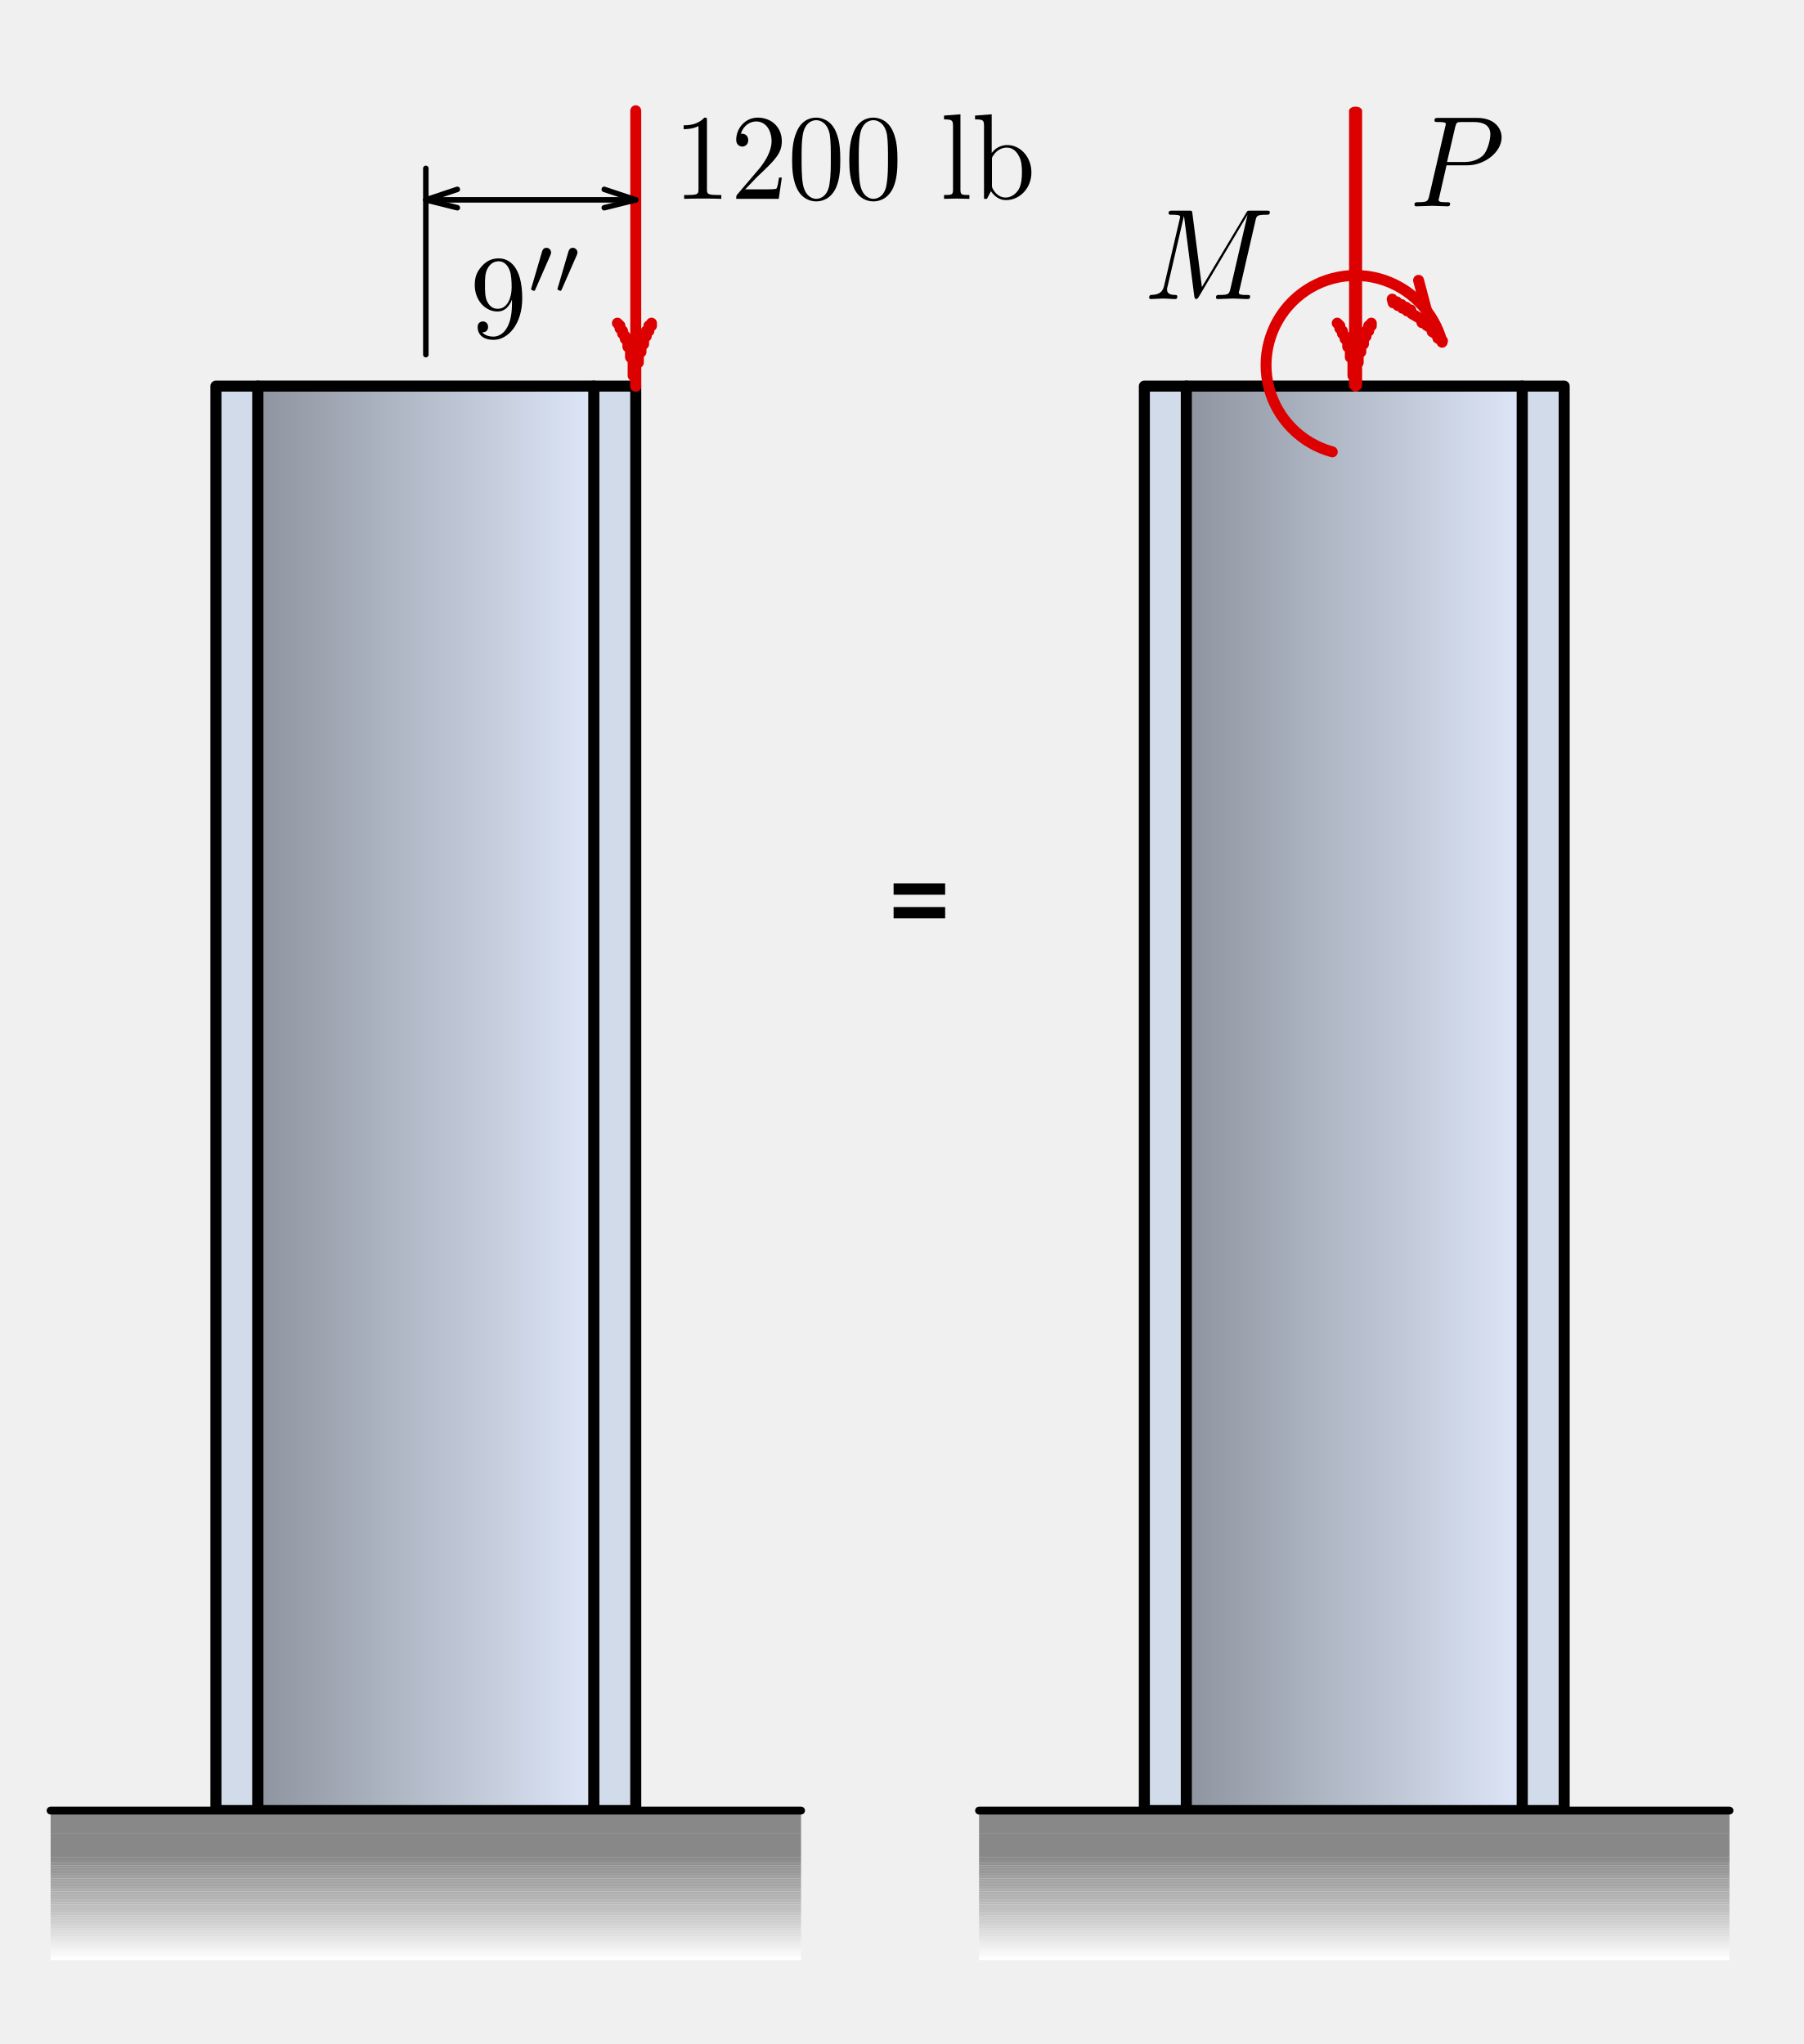
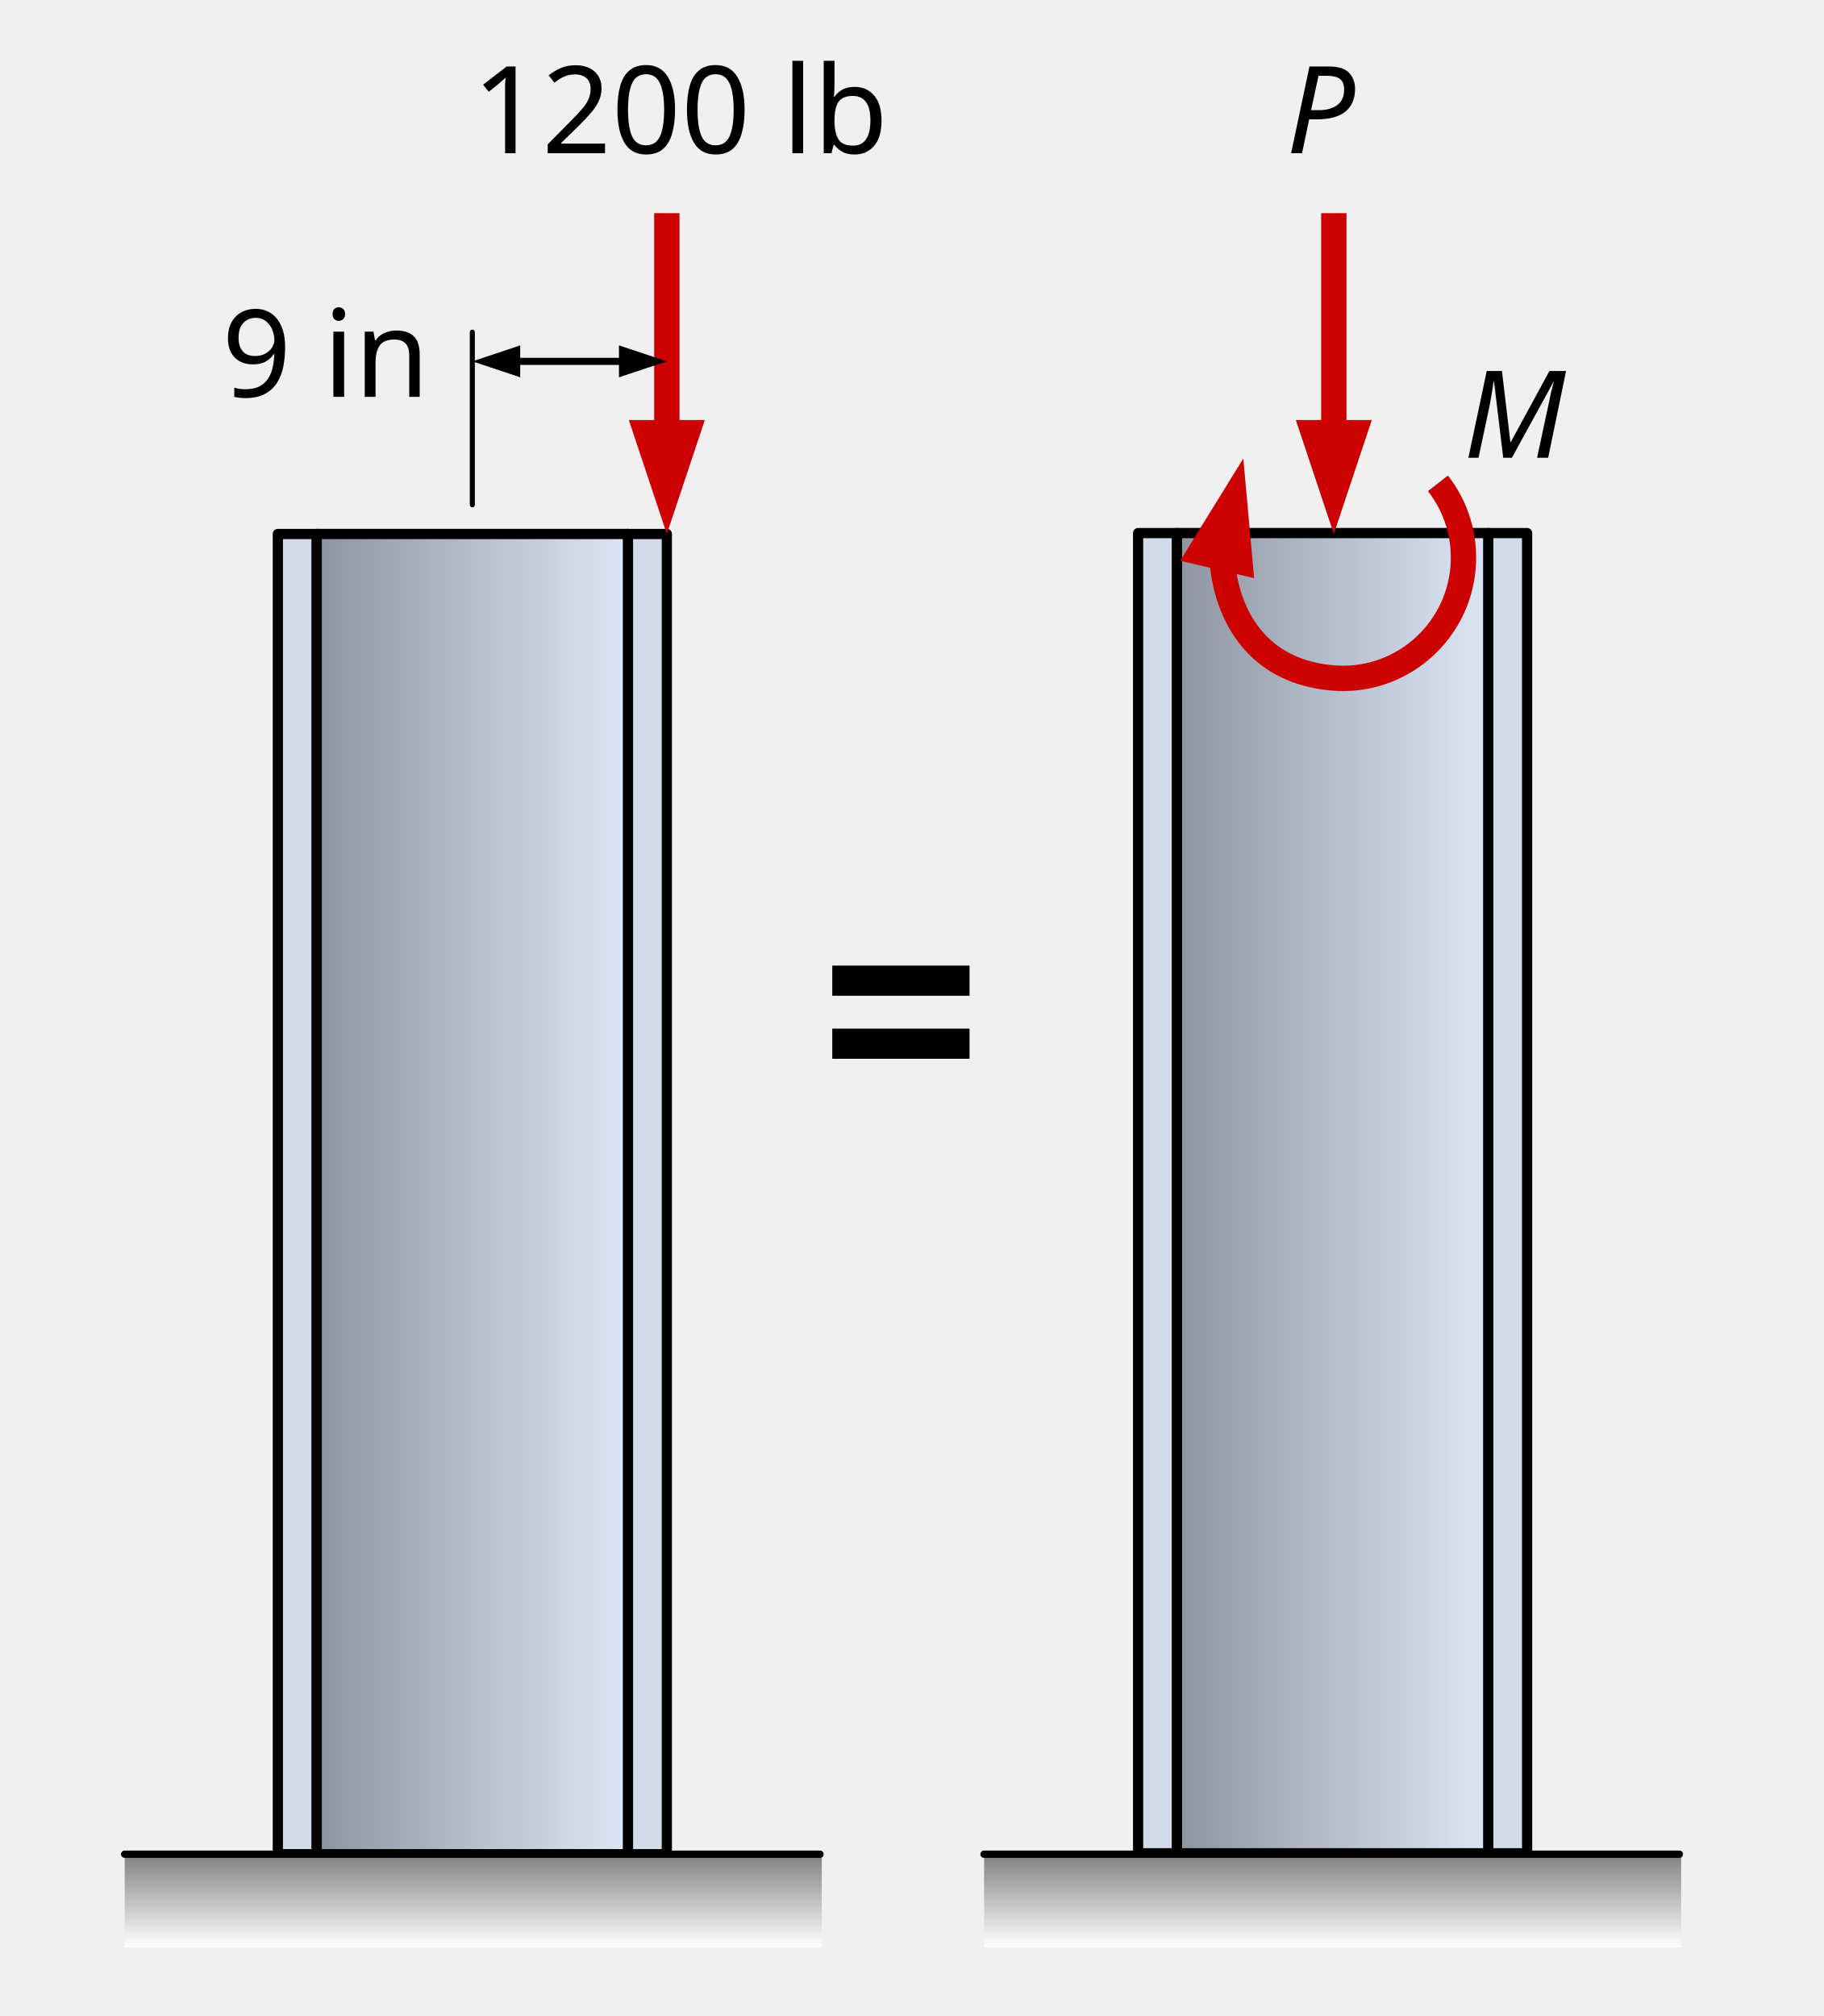
- <svg xmlns="http://www.w3.org/2000/svg" width="100%" height="100%" viewBox="0 0 165 187" version="1.1" xml:space="preserve" style="fill-rule:evenodd;clip-rule:evenodd;stroke-linecap:round;stroke-linejoin:round;stroke-miterlimit:10;">
-   <g id="Artboard1" transform="matrix(1.7183,0,0,0.934201,-105.068,-45.4649)">
+ <svg xmlns="http://www.w3.org/2000/svg" width="100%" height="100%" viewBox="0 0 180 199" version="1.1" xml:space="preserve" style="fill-rule:evenodd;clip-rule:evenodd;stroke-linecap:round;stroke-linejoin:round;stroke-miterlimit:10;">
+   <g id="example_column" transform="matrix(1.87852,0,0,0.993379,-114.865,-48.3449)">
    <rect x="61.147" y="48.667" width="95.82" height="199.934" style="fill:none;" />
-     <g transform="matrix(0.139673,0,0,-0.256904,22.7775,329.254)">
-       <rect x="357" y="402" width="16" height="543" style="fill:rgb(210,219,233);stroke:black;stroke-width:4.2px;" />
+     <g transform="matrix(1,0,0,0.93341,0,16.5543)">
+       <g transform="matrix(0.12776,0,0,-0.258836,30.1361,335.849)">
+         <rect x="357" y="402" width="16" height="543" style="fill:rgb(210,219,233);stroke:black;stroke-width:4.2px;" />
+       </g>
+       <g transform="matrix(0.12776,0,0,-0.258836,30.1361,335.849)">
+         <rect x="501" y="402" width="16" height="543" style="fill:rgb(210,219,233);stroke:black;stroke-width:4.2px;" />
+       </g>
+       <g transform="matrix(0.532335,0,0,1.07848,30.1361,-12.802)">
+         <rect x="89.52" y="96.48" width="30.72" height="130.32" style="fill:url(#_Linear1);stroke:black;stroke-width:1.01px;" />
+       </g>
    </g>
-     <g transform="matrix(0.139673,0,0,-0.256904,72.1995,329.254)">
-       <rect x="357" y="402" width="16" height="543" style="fill:rgb(210,219,233);stroke:black;stroke-width:4.2px;" />
+     <g transform="matrix(1,0,0,0.93341,45.2069,16.4634)">
+       <g transform="matrix(0.12776,0,0,-0.258836,30.1361,335.849)">
+         <rect x="357" y="402" width="16" height="543" style="fill:rgb(210,219,233);stroke:black;stroke-width:4.2px;" />
+       </g>
+       <g transform="matrix(0.12776,0,0,-0.258836,30.1361,335.849)">
+         <rect x="501" y="402" width="16" height="543" style="fill:rgb(210,219,233);stroke:black;stroke-width:4.2px;" />
+       </g>
+       <g transform="matrix(0.532335,0,0,1.07848,30.1361,-12.802)">
+         <rect x="89.52" y="96.48" width="30.72" height="130.32" style="fill:url(#_Linear2);stroke:black;stroke-width:1.01px;" />
+       </g>
    </g>
-     <g transform="matrix(0.139673,0,0,-0.256904,22.7775,329.254)">
-       <rect x="501" y="402" width="16" height="543" style="fill:rgb(210,219,233);stroke:black;stroke-width:4.2px;" />
+     <g id="foundation" transform="matrix(1,0,0,0.93341,0,16.5543)">
+       <g transform="matrix(0.532335,0,0,1.07848,61.1466,48.6671)">
+         <rect x="12.309" y="169.714" width="68.811" height="9.284" style="fill:url(#_Linear3);" />
+       </g>
+       <g transform="matrix(0.12776,0,0,-0.258836,30.1361,476.397)">
+         <path d="M294,945L580,945" style="fill:none;fill-rule:nonzero;stroke:black;stroke-width:3px;" />
+       </g>
    </g>
-     <g transform="matrix(0.139673,0,0,-0.256904,72.1995,329.254)">
-       <rect x="501" y="402" width="16" height="543" style="fill:rgb(210,219,233);stroke:black;stroke-width:4.2px;" />
+     <g id="foundation1" transform="matrix(1,0,0,0.93341,45.1605,16.5543)">
+       <g transform="matrix(0.532335,0,0,1.07848,61.1466,48.6671)">
+         <rect x="12.309" y="169.714" width="68.811" height="9.284" style="fill:url(#_Linear4);" />
+       </g>
+       <g transform="matrix(0.12776,0,0,-0.258836,30.1361,476.397)">
+         <path d="M294,945L580,945" style="fill:none;fill-rule:nonzero;stroke:black;stroke-width:3px;" />
+       </g>
    </g>
-     <g transform="matrix(0.58197,0,0,1.07043,22.7775,-16.7958)">
-       <rect x="89.52" y="96.48" width="30.72" height="130.32" style="fill:url(#_Linear1);stroke:black;stroke-width:1.01px;" />
+     <g transform="matrix(0,-0.303745,0.12776,0,55.4327,233.553)">
+       <g transform="matrix(0,4.16667,-3.31417,0,608.688,44.7236)">
+         <path d="M62.076,41.459L65.826,52.709L69.576,41.459L62.076,41.459Z" style="fill:rgb(204,0,0);fill-rule:nonzero;" />
+         <path d="M65.826,43.709L65.826,21.041" style="fill:none;fill-rule:nonzero;stroke:rgb(204,0,0);stroke-width:2.5px;stroke-linecap:butt;stroke-miterlimit:1.5;" />
+       </g>
    </g>
-     <g transform="matrix(0.58197,0,0,1.07043,72.1995,-16.7958)">
-       <rect x="89.52" y="96.48" width="30.72" height="130.32" style="fill:url(#_Linear2);stroke:black;stroke-width:1.01px;" />
+     <g transform="matrix(-2.87694e-18,-0.192043,0.12776,6.83982e-18,90.4826,185.074)">
+       <g transform="matrix(1.48401e-16,4.16667,-5.24188,-1.18038e-16,710.296,-229.618)">
+         <path d="M127.918,41.459L131.668,52.709L135.418,41.459L127.918,41.459Z" style="fill:rgb(204,0,0);fill-rule:nonzero;" />
+         <path d="M131.668,43.709L131.668,21.041" style="fill:none;fill-rule:nonzero;stroke:rgb(204,0,0);stroke-width:2.5px;stroke-linecap:butt;stroke-miterlimit:1.5;" />
+       </g>
    </g>
-     <g transform="matrix(0.58197,0,0,1.07043,22.7775,-16.7958)">
-       <clipPath id="_clip3">
-         <rect x="70.56" y="226.8" width="68.64" height="13.68" />
-       </clipPath>
-       <g clip-path="url(#_clip3)">
-         <g transform="matrix(0.239966,0,0,-0.239966,0,481.372)">
-           <rect x="294" y="1002" width="291" height="2" style="fill:white;" />
+     <g transform="matrix(0,-0.2416,0.12776,0,40.6763,195.831)">
+       <path d="M401.5,354.5L472.5,354.5" style="fill:none;fill-rule:nonzero;stroke:black;stroke-width:2.08px;stroke-miterlimit:1.5;" />
+     </g>
+     <g transform="matrix(0.12776,0,0,-0.2416,30.1361,164.544)">
+       <g transform="matrix(4.16667,0,0,-4.16667,242.724,479.622)">
+         <path d="M51.351,34.094L46.626,35.669L51.351,37.244L51.351,34.094Z" style="fill-rule:nonzero;" />
+         <path d="M61.101,34.094L65.826,35.669L61.101,37.244L61.101,34.094Z" style="fill-rule:nonzero;" />
+         <path d="M50.406,35.669L62.046,35.669" style="fill:none;fill-rule:nonzero;stroke:black;stroke-width:0.7px;stroke-miterlimit:1.5;" />
+       </g>
+     </g>
+     <g id="surface1">
        </g>
-         <g transform="matrix(0.239966,0,0,-0.239966,0,480.652)">
-           <rect x="294" y="1001" width="291" height="1" style="fill:white;" />
-         </g>
-         <g transform="matrix(0.239966,0,0,-0.239966,0,480.172)">
-           <rect x="294" y="1000" width="291" height="1" style="fill:rgb(252,252,252);" />
-         </g>
-         <g transform="matrix(0.239966,0,0,-0.239966,0,479.692)">
-           <rect x="294" y="999" width="291" height="1" style="fill:rgb(248,248,248);" />
-         </g>
-         <g transform="matrix(0.239966,0,0,-0.239966,0,479.212)">
-           <rect x="294" y="998" width="291" height="1" style="fill:rgb(245,245,245);" />
-         </g>
-         <g transform="matrix(0.239966,0,0,-0.239966,0,478.732)">
-           <rect x="294" y="997" width="291" height="1" style="fill:rgb(241,241,241);" />
-         </g>
-         <g transform="matrix(0.239966,0,0,-0.239966,0,478.252)">
-           <rect x="294" y="996" width="291" height="1" style="fill:rgb(238,238,238);" />
-         </g>
-         <g transform="matrix(0.239966,0,0,-0.239966,0,477.773)">
-           <rect x="294" y="995" width="291" height="1" style="fill:rgb(235,235,235);" />
-         </g>
-         <g transform="matrix(0.239966,0,0,-0.239966,0,477.293)">
-           <rect x="294" y="994" width="291" height="1" style="fill:rgb(231,231,231);" />
-         </g>
-         <g transform="matrix(0.239966,0,0,-0.239966,0,476.813)">
-           <rect x="294" y="993" width="291" height="1" style="fill:rgb(228,228,228);" />
-         </g>
-         <g transform="matrix(0.239966,0,0,-0.239966,0,476.333)">
-           <rect x="294" y="992" width="291" height="1" style="fill:rgb(224,224,224);" />
-         </g>
-         <g transform="matrix(0.239966,0,0,-0.239966,0,475.853)">
-           <rect x="294" y="991" width="291" height="1" style="fill:rgb(221,221,221);" />
-         </g>
-         <g transform="matrix(0.239966,0,0,-0.239966,0,475.373)">
-           <rect x="294" y="990" width="291" height="1" style="fill:rgb(218,218,218);" />
-         </g>
-         <g transform="matrix(0.239966,0,0,-0.239966,0,474.893)">
-           <rect x="294" y="989" width="291" height="1" style="fill:rgb(214,214,214);" />
-         </g>
-         <g transform="matrix(0.239966,0,0,-0.239966,0,474.413)">
-           <rect x="294" y="988" width="291" height="1" style="fill:rgb(211,211,211);" />
-         </g>
-         <g transform="matrix(0.239966,0,0,-0.239966,0,473.933)">
-           <rect x="294" y="987" width="291" height="1" style="fill:rgb(207,207,207);" />
-         </g>
-         <g transform="matrix(0.239966,0,0,-0.239966,0,473.453)">
-           <rect x="294" y="986" width="291" height="1" style="fill:rgb(204,204,204);" />
-         </g>
-         <g transform="matrix(0.239966,0,0,-0.239966,0,472.973)">
-           <rect x="294" y="985" width="291" height="1" style="fill:rgb(201,201,201);" />
-         </g>
-         <g transform="matrix(0.239966,0,0,-0.239966,0,472.493)">
-           <rect x="294" y="984" width="291" height="1" style="fill:rgb(197,197,197);" />
-         </g>
-         <g transform="matrix(0.239966,0,0,-0.239966,0,472.013)">
-           <rect x="294" y="983" width="291" height="1" style="fill:rgb(194,194,194);" />
-         </g>
-         <g transform="matrix(0.239966,0,0,-0.239966,0,471.533)">
-           <rect x="294" y="982" width="291" height="1" style="fill:rgb(191,191,191);" />
-         </g>
-         <g transform="matrix(0.239966,0,0,-0.239966,0,471.054)">
-           <rect x="294" y="981" width="291" height="1" style="fill:rgb(189,189,189);" />
-         </g>
-         <g transform="matrix(0.239966,0,0,-0.239966,0,470.574)">
-           <rect x="294" y="980" width="291" height="1" style="fill:rgb(186,186,186);" />
-         </g>
-         <g transform="matrix(0.239966,0,0,-0.239966,0,470.094)">
-           <rect x="294" y="979" width="291" height="1" style="fill:rgb(183,183,183);" />
-         </g>
-         <g transform="matrix(0.239966,0,0,-0.239966,0,469.614)">
-           <rect x="294" y="978" width="291" height="1" style="fill:rgb(180,180,180);" />
-         </g>
-         <g transform="matrix(0.239966,0,0,-0.239966,0,469.134)">
-           <rect x="294" y="977" width="291" height="1" style="fill:rgb(177,177,177);" />
-         </g>
-         <g transform="matrix(0.239966,0,0,-0.239966,0,468.654)">
-           <rect x="294" y="976" width="291" height="1" style="fill:rgb(175,175,175);" />
-         </g>
-         <g transform="matrix(0.239966,0,0,-0.239966,0,468.174)">
-           <rect x="294" y="975" width="291" height="1" style="fill:rgb(172,172,172);" />
-         </g>
-         <g transform="matrix(0.239966,0,0,-0.239966,0,467.694)">
-           <rect x="294" y="974" width="291" height="1" style="fill:rgb(169,169,169);" />
-         </g>
-         <g transform="matrix(0.239966,0,0,-0.239966,0,467.214)">
-           <rect x="294" y="973" width="291" height="1" style="fill:rgb(166,166,166);" />
-         </g>
-         <g transform="matrix(0.239966,0,0,-0.239966,0,466.734)">
-           <rect x="294" y="972" width="291" height="1" style="fill:rgb(163,163,163);" />
-         </g>
-         <g transform="matrix(0.239966,0,0,-0.239966,0,466.254)">
-           <rect x="294" y="971" width="291" height="1" style="fill:rgb(161,161,161);" />
-         </g>
-         <g transform="matrix(0.239966,0,0,-0.239966,0,465.774)">
-           <rect x="294" y="970" width="291" height="1" style="fill:rgb(158,158,158);" />
-         </g>
-         <g transform="matrix(0.239966,0,0,-0.239966,0,465.294)">
-           <rect x="294" y="969" width="291" height="1" style="fill:rgb(155,155,155);" />
-         </g>
-         <g transform="matrix(0.239966,0,0,-0.239966,0,464.814)">
-           <rect x="294" y="968" width="291" height="1" style="fill:rgb(152,152,152);" />
-         </g>
-         <g transform="matrix(0.239966,0,0,-0.239966,0,464.334)">
-           <rect x="294" y="967" width="291" height="1" style="fill:rgb(149,149,149);" />
-         </g>
-         <g transform="matrix(0.239966,0,0,-0.239966,0,463.855)">
-           <rect x="294" y="966" width="291" height="1" style="fill:rgb(147,147,147);" />
-         </g>
-         <g transform="matrix(0.239966,0,0,-0.239966,0,463.375)">
-           <rect x="294" y="965" width="291" height="1" style="fill:rgb(144,144,144);" />
-         </g>
-         <g transform="matrix(0.239966,0,0,-0.239966,0,462.895)">
-           <rect x="294" y="964" width="291" height="1" style="fill:rgb(141,141,141);" />
-         </g>
-         <g transform="matrix(0.239966,0,0,-0.239966,0,462.415)">
-           <rect x="294" y="963" width="291" height="1" style="fill:rgb(138,138,138);" />
-         </g>
-         <g transform="matrix(0.239966,0,0,-0.239966,0,460.015)">
-           <rect x="294" y="954" width="291" height="9" style="fill:rgb(136,136,136);" />
-         </g>
-         <g transform="matrix(0.239966,0,0,-0.239966,0,455.696)">
-           <rect x="294" y="945" width="291" height="9" style="fill:rgb(136,136,136);" />
+     <g id="surface11" transform="matrix(0.532335,0,0,1.00667,69.5703,126.09)">
+       <g transform="matrix(1,0,0,1,123.756,-42.175)">
+         <g transform="matrix(12,0,0,12,15.6393,10.4495)">
+                 </g>
+         <text x="4.887px" y="10.45px" style="font-family:'CMUSerif-Italic', 'CMU Serif';font-weight:500;font-style:italic;font-size:12px;">M</text>
+       </g>
+       <g transform="matrix(1,0,0,1,25.9149,-72.2337)">
+         <g transform="matrix(12,0,0,12,42.8561,10.4495)">
+                 </g>
+         <text x="4.887px" y="10.45px" style="font-family:'CMUSerif-Roman', 'CMU Serif';font-weight:500;font-size:12px;">1200 lb</text>
+       </g>
+       <g transform="matrix(1,0,0,1,1.19816,-48.1871)">
+         <g transform="matrix(12,0,0,12,24.8561,10.4495)">
+                 </g>
+         <text x="4.887px" y="10.45px" style="font-family:'CMUSerif-Roman', 'CMU Serif';font-weight:500;font-size:12px;">9 in</text>
+       </g>
+       <g transform="matrix(1,0,0,1,106.256,-72.2337)">
+         <g transform="matrix(12,0,0,12,13.0202,10.4495)">
+                 </g>
+         <text x="4.887px" y="10.45px" style="font-family:'CMUSerif-Italic', 'CMU Serif';font-weight:500;font-style:italic;font-size:12px;">P</text>
+       </g>
+     </g>
+     <g transform="matrix(0.788311,0.127825,-0.0675953,1.49072,62.0942,-21.77)">
+       <g id="MOMENT">
+         <g transform="matrix(0.670357,-0.0574811,0.0574811,0.670357,2.82863,47.0077)">
+           <path d="M116.502,55.352L122.73,45.261L123.802,57.071L116.502,55.352Z" style="fill:rgb(204,1,0);" />
+           <path d="M141.945,47.71C143.731,49.999 144.691,52.941 144.424,56.058C143.862,62.614 138.081,67.502 131.527,66.918C120.595,65.943 120.472,54.849 120.667,54.021" style="fill:none;stroke:rgb(204,1,0);stroke-width:2.5px;stroke-linecap:butt;stroke-miterlimit:1.5;" />
        </g>
      </g>
    </g>
-     <g transform="matrix(0.58197,0,0,1.07043,72.1995,-16.7958)">
-       <clipPath id="_clip4">
-         <rect x="70.56" y="226.8" width="68.64" height="13.68" />
-       </clipPath>
-       <g clip-path="url(#_clip4)">
-         <g transform="matrix(0.239966,0,0,-0.239966,0,481.372)">
-           <rect x="294" y="1002" width="291" height="2" style="fill:white;" />
-         </g>
-         <g transform="matrix(0.239966,0,0,-0.239966,0,480.652)">
-           <rect x="294" y="1001" width="291" height="1" style="fill:white;" />
-         </g>
-         <g transform="matrix(0.239966,0,0,-0.239966,0,480.172)">
-           <rect x="294" y="1000" width="291" height="1" style="fill:rgb(252,252,252);" />
-         </g>
-         <g transform="matrix(0.239966,0,0,-0.239966,0,479.692)">
-           <rect x="294" y="999" width="291" height="1" style="fill:rgb(248,248,248);" />
-         </g>
-         <g transform="matrix(0.239966,0,0,-0.239966,0,479.212)">
-           <rect x="294" y="998" width="291" height="1" style="fill:rgb(245,245,245);" />
-         </g>
-         <g transform="matrix(0.239966,0,0,-0.239966,0,478.732)">
-           <rect x="294" y="997" width="291" height="1" style="fill:rgb(241,241,241);" />
-         </g>
-         <g transform="matrix(0.239966,0,0,-0.239966,0,478.252)">
-           <rect x="294" y="996" width="291" height="1" style="fill:rgb(238,238,238);" />
-         </g>
-         <g transform="matrix(0.239966,0,0,-0.239966,0,477.773)">
-           <rect x="294" y="995" width="291" height="1" style="fill:rgb(235,235,235);" />
-         </g>
-         <g transform="matrix(0.239966,0,0,-0.239966,0,477.293)">
-           <rect x="294" y="994" width="291" height="1" style="fill:rgb(231,231,231);" />
-         </g>
-         <g transform="matrix(0.239966,0,0,-0.239966,0,476.813)">
-           <rect x="294" y="993" width="291" height="1" style="fill:rgb(228,228,228);" />
-         </g>
-         <g transform="matrix(0.239966,0,0,-0.239966,0,476.333)">
-           <rect x="294" y="992" width="291" height="1" style="fill:rgb(224,224,224);" />
-         </g>
-         <g transform="matrix(0.239966,0,0,-0.239966,0,475.853)">
-           <rect x="294" y="991" width="291" height="1" style="fill:rgb(221,221,221);" />
-         </g>
-         <g transform="matrix(0.239966,0,0,-0.239966,0,475.373)">
-           <rect x="294" y="990" width="291" height="1" style="fill:rgb(218,218,218);" />
-         </g>
-         <g transform="matrix(0.239966,0,0,-0.239966,0,474.893)">
-           <rect x="294" y="989" width="291" height="1" style="fill:rgb(214,214,214);" />
-         </g>
-         <g transform="matrix(0.239966,0,0,-0.239966,0,474.413)">
-           <rect x="294" y="988" width="291" height="1" style="fill:rgb(211,211,211);" />
-         </g>
-         <g transform="matrix(0.239966,0,0,-0.239966,0,473.933)">
-           <rect x="294" y="987" width="291" height="1" style="fill:rgb(207,207,207);" />
-         </g>
-         <g transform="matrix(0.239966,0,0,-0.239966,0,473.453)">
-           <rect x="294" y="986" width="291" height="1" style="fill:rgb(204,204,204);" />
-         </g>
-         <g transform="matrix(0.239966,0,0,-0.239966,0,472.973)">
-           <rect x="294" y="985" width="291" height="1" style="fill:rgb(201,201,201);" />
-         </g>
-         <g transform="matrix(0.239966,0,0,-0.239966,0,472.493)">
-           <rect x="294" y="984" width="291" height="1" style="fill:rgb(197,197,197);" />
-         </g>
-         <g transform="matrix(0.239966,0,0,-0.239966,0,472.013)">
-           <rect x="294" y="983" width="291" height="1" style="fill:rgb(194,194,194);" />
-         </g>
-         <g transform="matrix(0.239966,0,0,-0.239966,0,471.533)">
-           <rect x="294" y="982" width="291" height="1" style="fill:rgb(191,191,191);" />
-         </g>
-         <g transform="matrix(0.239966,0,0,-0.239966,0,471.054)">
-           <rect x="294" y="981" width="291" height="1" style="fill:rgb(189,189,189);" />
-         </g>
-         <g transform="matrix(0.239966,0,0,-0.239966,0,470.574)">
-           <rect x="294" y="980" width="291" height="1" style="fill:rgb(186,186,186);" />
-         </g>
-         <g transform="matrix(0.239966,0,0,-0.239966,0,470.094)">
-           <rect x="294" y="979" width="291" height="1" style="fill:rgb(183,183,183);" />
-         </g>
-         <g transform="matrix(0.239966,0,0,-0.239966,0,469.614)">
-           <rect x="294" y="978" width="291" height="1" style="fill:rgb(180,180,180);" />
-         </g>
-         <g transform="matrix(0.239966,0,0,-0.239966,0,469.134)">
-           <rect x="294" y="977" width="291" height="1" style="fill:rgb(177,177,177);" />
-         </g>
-         <g transform="matrix(0.239966,0,0,-0.239966,0,468.654)">
-           <rect x="294" y="976" width="291" height="1" style="fill:rgb(175,175,175);" />
-         </g>
-         <g transform="matrix(0.239966,0,0,-0.239966,0,468.174)">
-           <rect x="294" y="975" width="291" height="1" style="fill:rgb(172,172,172);" />
-         </g>
-         <g transform="matrix(0.239966,0,0,-0.239966,0,467.694)">
-           <rect x="294" y="974" width="291" height="1" style="fill:rgb(169,169,169);" />
-         </g>
-         <g transform="matrix(0.239966,0,0,-0.239966,0,467.214)">
-           <rect x="294" y="973" width="291" height="1" style="fill:rgb(166,166,166);" />
-         </g>
-         <g transform="matrix(0.239966,0,0,-0.239966,0,466.734)">
-           <rect x="294" y="972" width="291" height="1" style="fill:rgb(163,163,163);" />
-         </g>
-         <g transform="matrix(0.239966,0,0,-0.239966,0,466.254)">
-           <rect x="294" y="971" width="291" height="1" style="fill:rgb(161,161,161);" />
-         </g>
-         <g transform="matrix(0.239966,0,0,-0.239966,0,465.774)">
-           <rect x="294" y="970" width="291" height="1" style="fill:rgb(158,158,158);" />
-         </g>
-         <g transform="matrix(0.239966,0,0,-0.239966,0,465.294)">
-           <rect x="294" y="969" width="291" height="1" style="fill:rgb(155,155,155);" />
-         </g>
-         <g transform="matrix(0.239966,0,0,-0.239966,0,464.814)">
-           <rect x="294" y="968" width="291" height="1" style="fill:rgb(152,152,152);" />
-         </g>
-         <g transform="matrix(0.239966,0,0,-0.239966,0,464.334)">
-           <rect x="294" y="967" width="291" height="1" style="fill:rgb(149,149,149);" />
-         </g>
-         <g transform="matrix(0.239966,0,0,-0.239966,0,463.855)">
-           <rect x="294" y="966" width="291" height="1" style="fill:rgb(147,147,147);" />
-         </g>
-         <g transform="matrix(0.239966,0,0,-0.239966,0,463.375)">
-           <rect x="294" y="965" width="291" height="1" style="fill:rgb(144,144,144);" />
-         </g>
-         <g transform="matrix(0.239966,0,0,-0.239966,0,462.895)">
-           <rect x="294" y="964" width="291" height="1" style="fill:rgb(141,141,141);" />
-         </g>
-         <g transform="matrix(0.239966,0,0,-0.239966,0,462.415)">
-           <rect x="294" y="963" width="291" height="1" style="fill:rgb(138,138,138);" />
-         </g>
-         <g transform="matrix(0.239966,0,0,-0.239966,0,460.015)">
-           <rect x="294" y="954" width="291" height="9" style="fill:rgb(136,136,136);" />
-         </g>
-         <g transform="matrix(0.239966,0,0,-0.239966,0,455.696)">
-           <rect x="294" y="945" width="291" height="9" style="fill:rgb(136,136,136);" />
-         </g>
-       </g>
-     </g>
-     <g transform="matrix(0.139673,0,0,-0.256904,22.7775,468.753)">
-       <path d="M294,945L580,945" style="fill:none;fill-rule:nonzero;stroke:black;stroke-width:3px;" />
-     </g>
-     <g transform="matrix(0.139673,0,0,-0.256904,72.1995,468.753)">
-       <path d="M294,945L580,945" style="fill:none;fill-rule:nonzero;stroke:black;stroke-width:3px;" />
-     </g>
-     <g transform="matrix(0,-0.256904,0.139673,0,50.4327,197.976)">
-       <path d="M434,319L538.953,319" style="fill:none;fill-rule:nonzero;stroke:rgb(221,0,0);stroke-width:4.17px;" />
-     </g>
-     <g transform="matrix(1,0,0,1.07284,-11.104,-18.1075)">
-       <g transform="matrix(-3.14519e-18,-0.1514,0.139673,5.39228e-18,99.8547,163.194)">
-         <path d="M434,319L600,319" style="fill:none;fill-rule:nonzero;stroke:rgb(221,0,0);stroke-width:4.98px;" />
-       </g>
-       <g transform="matrix(0.139673,0,0,-0.239462,72.1995,188.003)">
-         <path d="M523,402L523,401L522,401L522,399L521,399L521,397L520,396L520,394L519,394L519,391L518,391L518,387L517,386L517,378L517,382L516,382L516,388L515,389L515,392L514,393L514,395L513,396L513,397L512,398L512,399L511,400L511,401L510,402" style="fill:none;fill-rule:nonzero;stroke:rgb(221,0,0);stroke-width:4.17px;" />
-       </g>
-     </g>
-     <g transform="matrix(0.139673,0,0,-0.256904,22.7775,183.589)">
-       <path d="M523,402L523,401L522,401L522,399L521,399L521,397L520,396L520,394L519,394L519,391L518,391L518,387L517,386L517,378L517,382L516,382L516,388L515,389L515,392L514,393L514,395L513,396L513,397L512,398L512,399L511,400L511,401L510,402" style="fill:none;fill-rule:nonzero;stroke:rgb(221,0,0);stroke-width:4.17px;" />
-     </g>
-     <g transform="matrix(0,-0.256904,0.139673,0,34.3005,186.544)">
-       <path d="M401.5,354.5L472.5,354.5" style="fill:none;fill-rule:nonzero;stroke:black;stroke-width:2.1px;" />
-     </g>
-     <g transform="matrix(0.139673,0,0,-0.256904,22.7775,153.275)">
-       <path d="M437,331L517,331" style="fill:none;fill-rule:nonzero;stroke:black;stroke-width:2.1px;" />
-     </g>
-     <g transform="matrix(0.139673,0,0,-0.256904,22.7775,153.018)">
-       <path d="M449,327L437,330L449,334" style="fill:none;fill-rule:nonzero;stroke:black;stroke-width:2.1px;" />
-     </g>
-     <g transform="matrix(0.139673,0,0,-0.256904,22.7775,153.018)">
-       <path d="M505,334L517,330L505,327" style="fill:none;fill-rule:nonzero;stroke:black;stroke-width:2.1px;" />
-     </g>
-     <g id="surface1" transform="matrix(0.58197,0,0,1.07043,100.393,100.902)">
-       <g transform="matrix(1.5,0,0,1.5,-5.52278,-77.2381)">
-         <g id="surface11">
-           <g>
-             <g>
-               <g transform="matrix(1,0,0,1,-0.880579,24.6509)">
-                 <g>
-                   <g id="glyph0-1" transform="matrix(1,0,0,1,0.6669,6.43631)">
-                     <path d="M2.047,-4.766C2.047,-4.938 2.047,-4.953 1.891,-4.953C1.453,-4.484 0.844,-4.484 0.625,-4.484L0.625,-4.25C0.766,-4.25 1.172,-4.25 1.531,-4.438L1.531,-0.594C1.531,-0.313 1.516,-0.234 0.891,-0.234L0.656,-0.234L0.656,0C0.906,-0.016 1.516,-0.016 1.797,-0.016C2.063,-0.016 2.672,-0.016 2.922,0L2.922,-0.234L2.703,-0.234C2.063,-0.234 2.047,-0.313 2.047,-0.594L2.047,-4.766Z" style="fill-rule:nonzero;" />
-                   </g>
-                   <g id="glyph0-2" transform="matrix(1,0,0,1,4.15381,6.43631)">
-                     <path d="M0.891,-0.578L1.625,-1.344C2.703,-2.359 3.125,-2.766 3.125,-3.516C3.125,-4.359 2.5,-4.953 1.656,-4.953C0.859,-4.953 0.344,-4.266 0.344,-3.609C0.344,-3.188 0.703,-3.188 0.719,-3.188C0.844,-3.188 1.078,-3.281 1.078,-3.578C1.078,-3.781 0.953,-3.969 0.703,-3.969L0.625,-3.969C0.781,-4.453 1.156,-4.719 1.563,-4.719C2.188,-4.719 2.5,-4.125 2.5,-3.516C2.5,-2.922 2.141,-2.328 1.766,-1.859L0.422,-0.281C0.344,-0.188 0.344,-0.172 0.344,0L2.938,0L3.125,-1.297L2.953,-1.297C2.922,-1.078 2.875,-0.75 2.797,-0.625C2.75,-0.578 2.297,-0.578 2.141,-0.578L0.891,-0.578Z" style="fill-rule:nonzero;" />
-                   </g>
-                   <g id="glyph0-3" transform="matrix(1,0,0,1,7.64072,6.43631)">
-                     <path d="M3.203,-2.375C3.203,-2.969 3.172,-3.563 2.922,-4.125C2.609,-4.828 2.031,-4.953 1.734,-4.953C1.328,-4.953 0.813,-4.766 0.531,-4.063C0.313,-3.563 0.266,-2.969 0.266,-2.375C0.266,-1.828 0.297,-1.156 0.578,-0.594C0.891,0.016 1.391,0.156 1.734,0.156C2.109,0.156 2.641,0 2.953,-0.703C3.172,-1.219 3.203,-1.797 3.203,-2.375ZM1.734,0C1.469,0 1.047,-0.188 0.922,-0.906C0.844,-1.344 0.844,-2.031 0.844,-2.469C0.844,-2.938 0.844,-3.438 0.906,-3.844C1.031,-4.719 1.563,-4.797 1.734,-4.797C1.969,-4.797 2.422,-4.656 2.563,-3.922C2.625,-3.5 2.625,-2.938 2.625,-2.469C2.625,-1.906 2.625,-1.406 2.547,-0.922C2.453,-0.219 2.047,0 1.734,0Z" style="fill-rule:nonzero;" />
-                   </g>
-                   <g id="glyph0-31" transform="matrix(1,0,0,1,11.1276,6.43631)">
-                     <path d="M3.203,-2.375C3.203,-2.969 3.172,-3.563 2.922,-4.125C2.609,-4.828 2.031,-4.953 1.734,-4.953C1.328,-4.953 0.813,-4.766 0.531,-4.063C0.313,-3.563 0.266,-2.969 0.266,-2.375C0.266,-1.828 0.297,-1.156 0.578,-0.594C0.891,0.016 1.391,0.156 1.734,0.156C2.109,0.156 2.641,0 2.953,-0.703C3.172,-1.219 3.203,-1.797 3.203,-2.375ZM1.734,0C1.469,0 1.047,-0.188 0.922,-0.906C0.844,-1.344 0.844,-2.031 0.844,-2.469C0.844,-2.938 0.844,-3.438 0.906,-3.844C1.031,-4.719 1.563,-4.797 1.734,-4.797C1.969,-4.797 2.422,-4.656 2.563,-3.922C2.625,-3.5 2.625,-2.938 2.625,-2.469C2.625,-1.906 2.625,-1.406 2.547,-0.922C2.453,-0.219 2.047,0 1.734,0Z" style="fill-rule:nonzero;" />
-                   </g>
-                 </g>
-               </g>
-               <g transform="matrix(1,0,0,1,-0.880579,24.6509)">
-                 <g transform="matrix(1,0,0,1,16.9368,6.43631)">
-                   <g id="glyph0-4">
-                     <path d="M1.234,-5.156L0.234,-5.078L0.234,-4.844C0.719,-4.844 0.781,-4.797 0.781,-4.438L0.781,-0.563C0.781,-0.234 0.703,-0.234 0.234,-0.234L0.234,0C0.453,0 0.828,-0.016 1,-0.016C1.172,-0.016 1.516,0 1.781,0L1.781,-0.234C1.313,-0.234 1.234,-0.234 1.234,-0.563L1.234,-5.156Z" style="fill-rule:nonzero;" />
-                   </g>
-                 </g>
-               </g>
-               <g transform="matrix(1,0,0,1,-0.880579,24.6509)">
-                 <g transform="matrix(1,0,0,1,18.8741,6.43631)">
-                   <g id="glyph0-5">
-                     <path d="M1.203,-2.797L1.203,-5.156L0.188,-5.078L0.188,-4.844C0.688,-4.844 0.734,-4.797 0.734,-4.438L0.734,0L0.906,0C0.922,0 0.969,-0.109 1.156,-0.469C1.266,-0.297 1.563,0.078 2.078,0.078C2.906,0.078 3.625,-0.641 3.625,-1.609C3.625,-2.547 2.953,-3.281 2.156,-3.281C1.609,-3.281 1.313,-2.938 1.203,-2.797ZM1.219,-0.844L1.219,-2.375C1.219,-2.516 1.219,-2.531 1.297,-2.641C1.563,-3.063 1.953,-3.125 2.125,-3.125C2.438,-3.125 2.688,-2.938 2.844,-2.641C3.031,-2.344 3.047,-1.922 3.047,-1.609C3.047,-1.344 3.031,-0.891 2.844,-0.563C2.688,-0.328 2.422,-0.078 2.047,-0.078C1.734,-0.078 1.484,-0.266 1.313,-0.531C1.219,-0.688 1.219,-0.719 1.219,-0.844Z" style="fill-rule:nonzero;" />
-                   </g>
-                 </g>
-               </g>
-             </g>
-           </g>
-         </g>
-       </g>
-       <g transform="matrix(1.5,0,0,1.5,59.6323,-40.1036)">
-         <g id="surface12">
-           <g>
-             <g>
-               <g transform="matrix(1,0,0,1,1.2447,6.78713)">
-                 <g id="glyph0-11">
-                   <path d="M2.25,-2.5L3.516,-2.5C4.578,-2.5 5.609,-3.313 5.609,-4.203C5.609,-4.813 5.109,-5.391 4.141,-5.391L1.734,-5.391C1.594,-5.391 1.516,-5.391 1.516,-5.234C1.516,-5.141 1.578,-5.141 1.719,-5.141C1.828,-5.141 1.953,-5.141 2.047,-5.125C2.172,-5.109 2.203,-5.094 2.203,-5C2.203,-4.969 2.203,-4.953 2.172,-4.859L1.188,-0.609C1.109,-0.313 1.094,-0.25 0.5,-0.25C0.375,-0.25 0.297,-0.25 0.297,-0.094C0.297,0 0.391,0 0.406,0C0.625,0 1.141,-0.031 1.359,-0.031C1.516,-0.031 1.672,-0.016 1.828,-0.016C2,-0.016 2.156,0 2.313,0C2.359,0 2.469,0 2.469,-0.156C2.469,-0.25 2.391,-0.25 2.25,-0.25C1.984,-0.25 1.766,-0.25 1.766,-0.391C1.766,-0.438 1.781,-0.469 1.797,-0.516L2.25,-2.5ZM2.781,-4.844C2.859,-5.125 2.875,-5.141 3.188,-5.141L3.906,-5.141C4.516,-5.141 4.922,-4.938 4.922,-4.391C4.922,-4.078 4.766,-3.406 4.484,-3.109C4.109,-2.766 3.656,-2.703 3.328,-2.703L2.281,-2.703L2.781,-4.844Z" style="fill-rule:nonzero;" />
-                 </g>
-               </g>
-             </g>
-           </g>
-         </g>
-       </g>
-       <g transform="matrix(1.5,0,0,1.5,35.3602,-31.6192)">
-         <g id="surface13">
-           <g>
-             <g>
-               <g transform="matrix(1,0,0,1,1.22836,6.78713)">
-                 <g id="glyph0-12">
-                   <path d="M6.797,-4.781C6.859,-5.063 6.875,-5.141 7.438,-5.141C7.594,-5.141 7.672,-5.141 7.672,-5.297C7.672,-5.391 7.594,-5.391 7.469,-5.391L6.5,-5.391C6.313,-5.391 6.297,-5.391 6.219,-5.234L3.531,-0.734L2.953,-5.203C2.938,-5.391 2.922,-5.391 2.734,-5.391L1.719,-5.391C1.594,-5.391 1.5,-5.391 1.5,-5.234C1.5,-5.141 1.578,-5.141 1.719,-5.141C1.813,-5.141 1.953,-5.141 2.031,-5.125C2.156,-5.109 2.203,-5.094 2.203,-5C2.203,-4.969 2.188,-4.953 2.172,-4.859L1.234,-0.844C1.156,-0.516 1.031,-0.266 0.438,-0.25C0.406,-0.25 0.313,-0.234 0.313,-0.094C0.313,-0.031 0.359,0 0.406,0C0.641,0 0.906,-0.031 1.141,-0.031C1.391,-0.031 1.656,0 1.906,0C1.938,0 2.031,0 2.031,-0.156C2.031,-0.25 1.953,-0.25 1.906,-0.25C1.484,-0.25 1.406,-0.406 1.406,-0.594C1.406,-0.641 1.406,-0.688 1.438,-0.766L2.438,-5.078L3.063,-0.188C3.078,-0.094 3.094,0 3.188,0C3.266,0 3.313,-0.094 3.344,-0.141L6.313,-5.141L5.266,-0.609C5.188,-0.313 5.172,-0.25 4.594,-0.25C4.469,-0.25 4.391,-0.25 4.391,-0.094C4.391,0 4.484,0 4.5,0C4.703,0 5.203,-0.031 5.406,-0.031C5.719,-0.031 6.031,0 6.328,0C6.375,0 6.469,0 6.469,-0.156C6.469,-0.25 6.406,-0.25 6.266,-0.25C6,-0.25 5.781,-0.25 5.781,-0.391C5.781,-0.422 5.781,-0.438 5.828,-0.578L6.797,-4.781Z" style="fill-rule:nonzero;" />
-                 </g>
-               </g>
-             </g>
-           </g>
-         </g>
-       </g>
-       <g transform="matrix(1,0,0,1,-25.1663,-27.5547)">
-         <g id="surface14">
-           <g>
-             <g>
-               <g transform="matrix(1,0,0,1,0.7161,9.61545)">
-                 <g id="glyph0-13">
-                   <path d="M3.844,-3.453L3.844,-3.094C3.844,-0.563 2.75,-0.063 2.141,-0.063C1.969,-0.063 1.406,-0.094 1.125,-0.453C1.578,-0.453 1.656,-0.766 1.656,-0.953C1.656,-1.297 1.406,-1.453 1.188,-1.453C1.016,-1.453 0.703,-1.359 0.703,-0.938C0.703,-0.203 1.266,0.234 2.156,0.234C3.5,0.234 4.781,-1.234 4.781,-3.563C4.781,-6.484 3.578,-7.219 2.641,-7.219C2.063,-7.219 1.563,-7.031 1.109,-6.531C0.672,-6.047 0.438,-5.594 0.438,-4.781C0.438,-3.422 1.359,-2.359 2.531,-2.359C3.172,-2.359 3.594,-2.813 3.844,-3.453ZM2.547,-2.609C2.375,-2.609 1.891,-2.609 1.563,-3.297C1.375,-3.703 1.375,-4.234 1.375,-4.766C1.375,-5.359 1.375,-5.859 1.594,-6.266C1.875,-6.813 2.281,-6.953 2.641,-6.953C3.125,-6.953 3.469,-6.578 3.641,-6.094C3.781,-5.75 3.813,-5.063 3.813,-4.563C3.813,-3.672 3.453,-2.609 2.547,-2.609Z" style="fill-rule:nonzero;" />
-                 </g>
-               </g>
-             </g>
-             <g>
-               <g>
-                 <g id="glyph1-1" transform="matrix(1,0,0,1,5.9472,5.67723)">
-                   <path d="M2.125,-3.578C2.188,-3.719 2.188,-3.781 2.188,-3.828C2.188,-4.063 1.984,-4.25 1.766,-4.25C1.484,-4.25 1.391,-4.016 1.359,-3.891L0.391,-0.594C0.375,-0.578 0.359,-0.484 0.359,-0.484C0.359,-0.391 0.578,-0.313 0.641,-0.313C0.688,-0.313 0.703,-0.328 0.75,-0.438L2.125,-3.578Z" style="fill-rule:nonzero;" />
-                 </g>
-                 <g id="glyph1-11" transform="matrix(1,0,0,1,8.35923,5.67723)">
-                   <path d="M2.125,-3.578C2.188,-3.719 2.188,-3.781 2.188,-3.828C2.188,-4.063 1.984,-4.25 1.766,-4.25C1.484,-4.25 1.391,-4.016 1.359,-3.891L0.391,-0.594C0.375,-0.578 0.359,-0.484 0.359,-0.484C0.359,-0.391 0.578,-0.313 0.641,-0.313C0.688,-0.313 0.703,-0.328 0.75,-0.438L2.125,-3.578Z" style="fill-rule:nonzero;" />
-                 </g>
-               </g>
-             </g>
-           </g>
-         </g>
-       </g>
-     </g>
-     <g transform="matrix(-1.77971,0.869871,-0.275848,-1.90934,397.381,154.032)">
-       <g transform="matrix(0.0547821,-0.163141,0.0948819,0.0941927,11.7527,169.59)">
-         <path d="M875.821,748.262C868.521,752.476 864.01,760.29 864.009,768.719C864.01,777.148 868.521,784.962 875.821,789.177C883.121,793.39 892.144,793.39 899.443,789.176C906.743,784.961 911.254,777.147 911.254,768.718" style="fill:none;fill-rule:nonzero;stroke:rgb(221,0,0);stroke-width:2.88px;" />
-       </g>
-       <g transform="matrix(0.109561,0,0,-0.18838,36.2664,245.13)">
-         <path d="M864,768L864,780L863,781L863,784L862,785L863,784L863,783L864,782L864,781L865,780L865,779L866,779L866,778L868,776L868,775L869,775L869,774L870,774L870,773L871,773L871,772L872,772L872,771" style="fill:none;fill-rule:nonzero;stroke:rgb(221,0,0);stroke-width:2.88px;" />
-       </g>
-     </g>
-     <g transform="matrix(0.58197,0,0,1.07043,54.3043,81.7243)">
+     <g transform="matrix(1.52982,0,0,2.89295,-38.146,0.152537)">
      <g transform="matrix(1,0,0,1,36.3473,27.0533)">
        <rect x="57.146" y="22.883" width="4.715" height="1.036" />
      </g>
      <g transform="matrix(1,0,0,1,36.3473,29.2182)">
        <rect x="57.146" y="22.883" width="4.715" height="1.036" />
      </g>
    </g>
  </g>
  <defs>
    <linearGradient id="_Linear1" x1="0" y1="0" x2="1" y2="0" gradientUnits="userSpaceOnUse" gradientTransform="matrix(31.44,0,0,-130.8,89.52,227.28)">
      <stop offset="0" style="stop-color:rgb(142,148,159);stop-opacity:1" />
      <stop offset="1" style="stop-color:rgb(223,232,250);stop-opacity:1" />
    </linearGradient>
    <linearGradient id="_Linear2" x1="0" y1="0" x2="1" y2="0" gradientUnits="userSpaceOnUse" gradientTransform="matrix(31.44,0,0,-130.8,89.52,227.28)">
      <stop offset="0" style="stop-color:rgb(142,148,159);stop-opacity:1" />
      <stop offset="1" style="stop-color:rgb(223,232,250);stop-opacity:1" />
    </linearGradient>
+     <linearGradient id="_Linear3" x1="0" y1="0" x2="1" y2="0" gradientUnits="userSpaceOnUse" gradientTransform="matrix(5.6297e-16,-9.19401,9.19401,5.6297e-16,20.449,178.998)">
+       <stop offset="0" style="stop-color:white;stop-opacity:1" />
+       <stop offset="1" style="stop-color:rgb(128,128,128);stop-opacity:1" />
+     </linearGradient>
+     <linearGradient id="_Linear4" x1="0" y1="0" x2="1" y2="0" gradientUnits="userSpaceOnUse" gradientTransform="matrix(5.6297e-16,-9.19401,9.19401,5.6297e-16,20.449,178.998)">
+       <stop offset="0" style="stop-color:white;stop-opacity:1" />
+       <stop offset="1" style="stop-color:rgb(128,128,128);stop-opacity:1" />
+     </linearGradient>
  </defs>
</svg>
